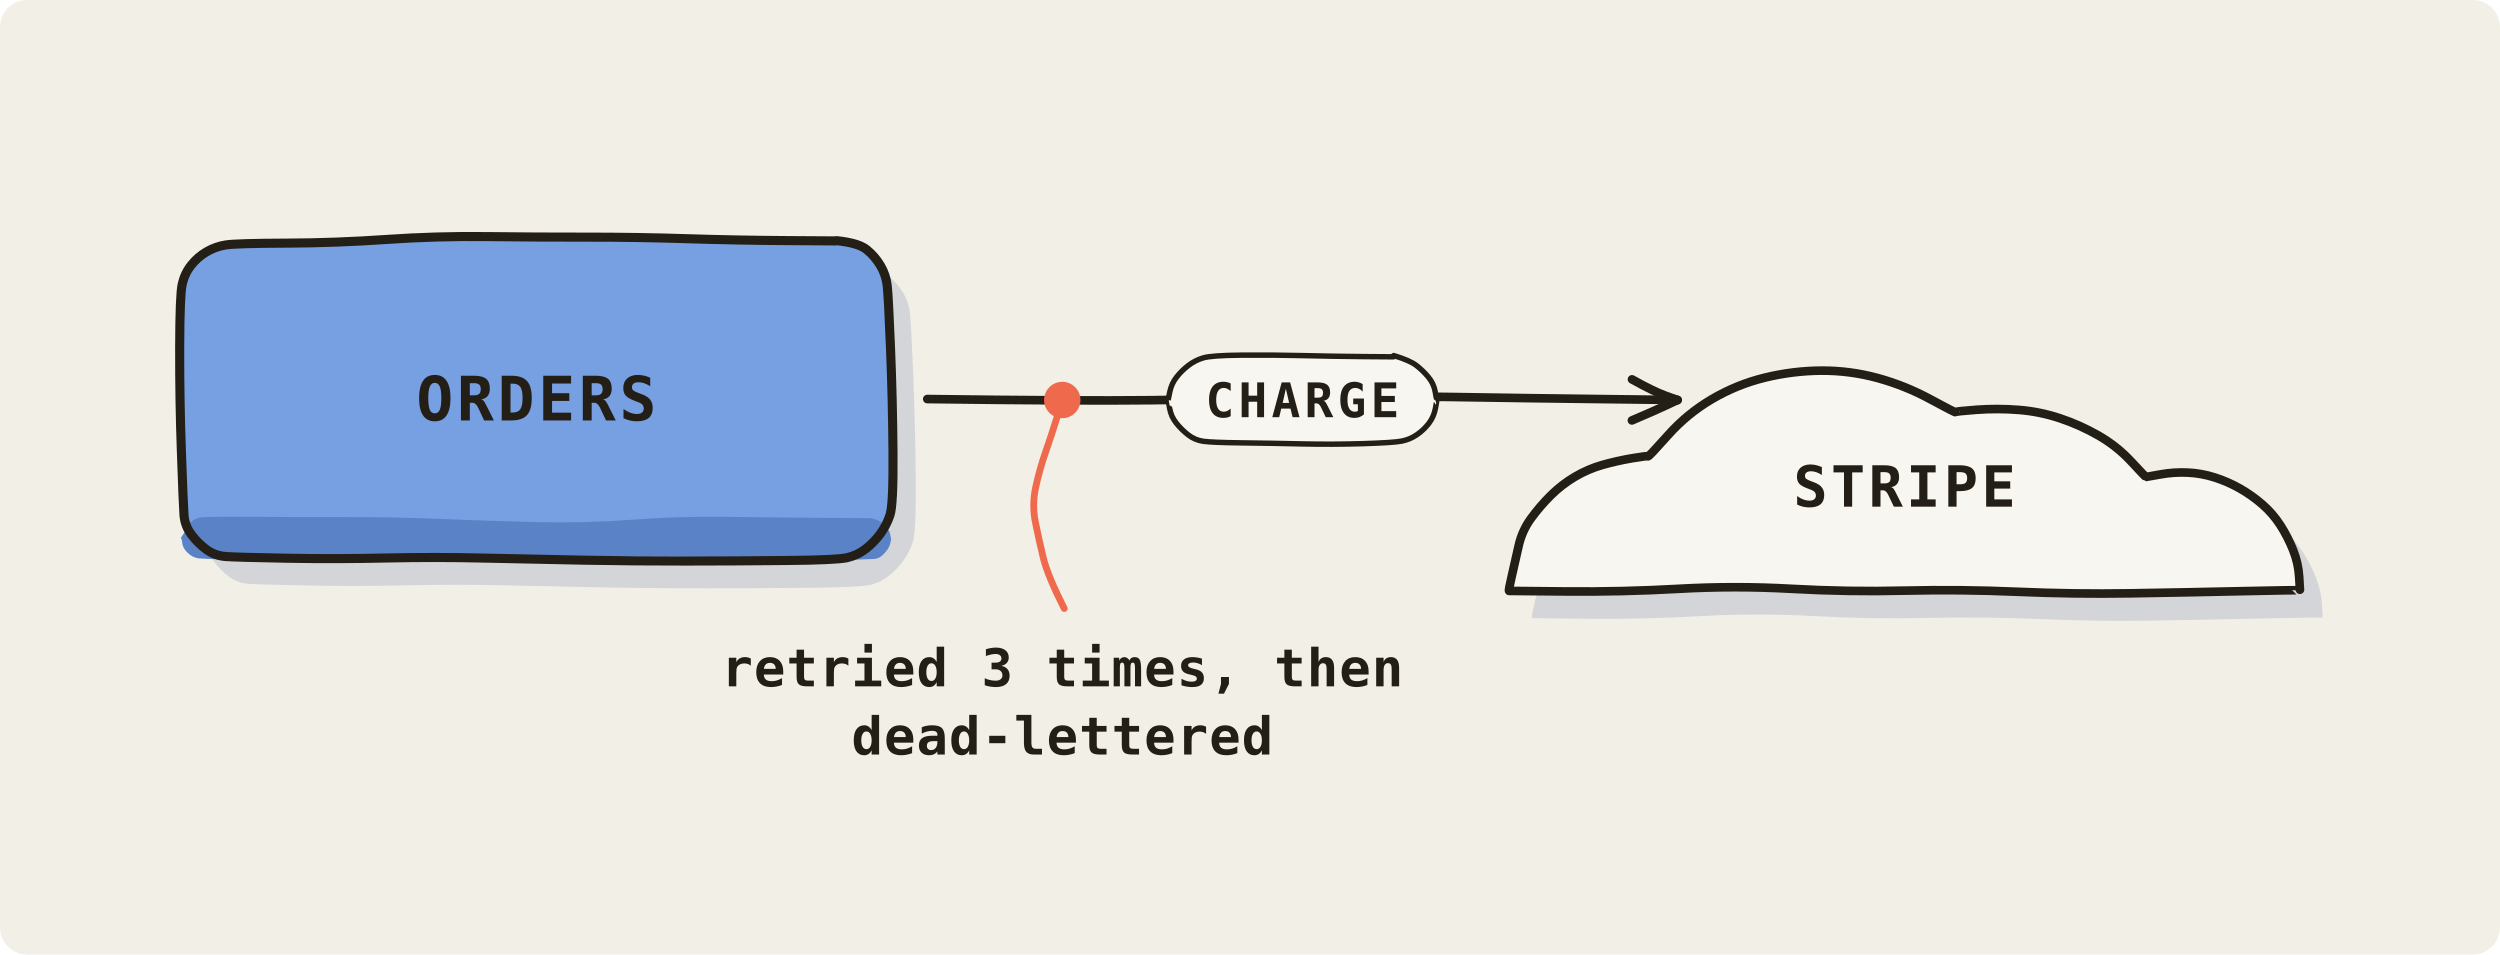
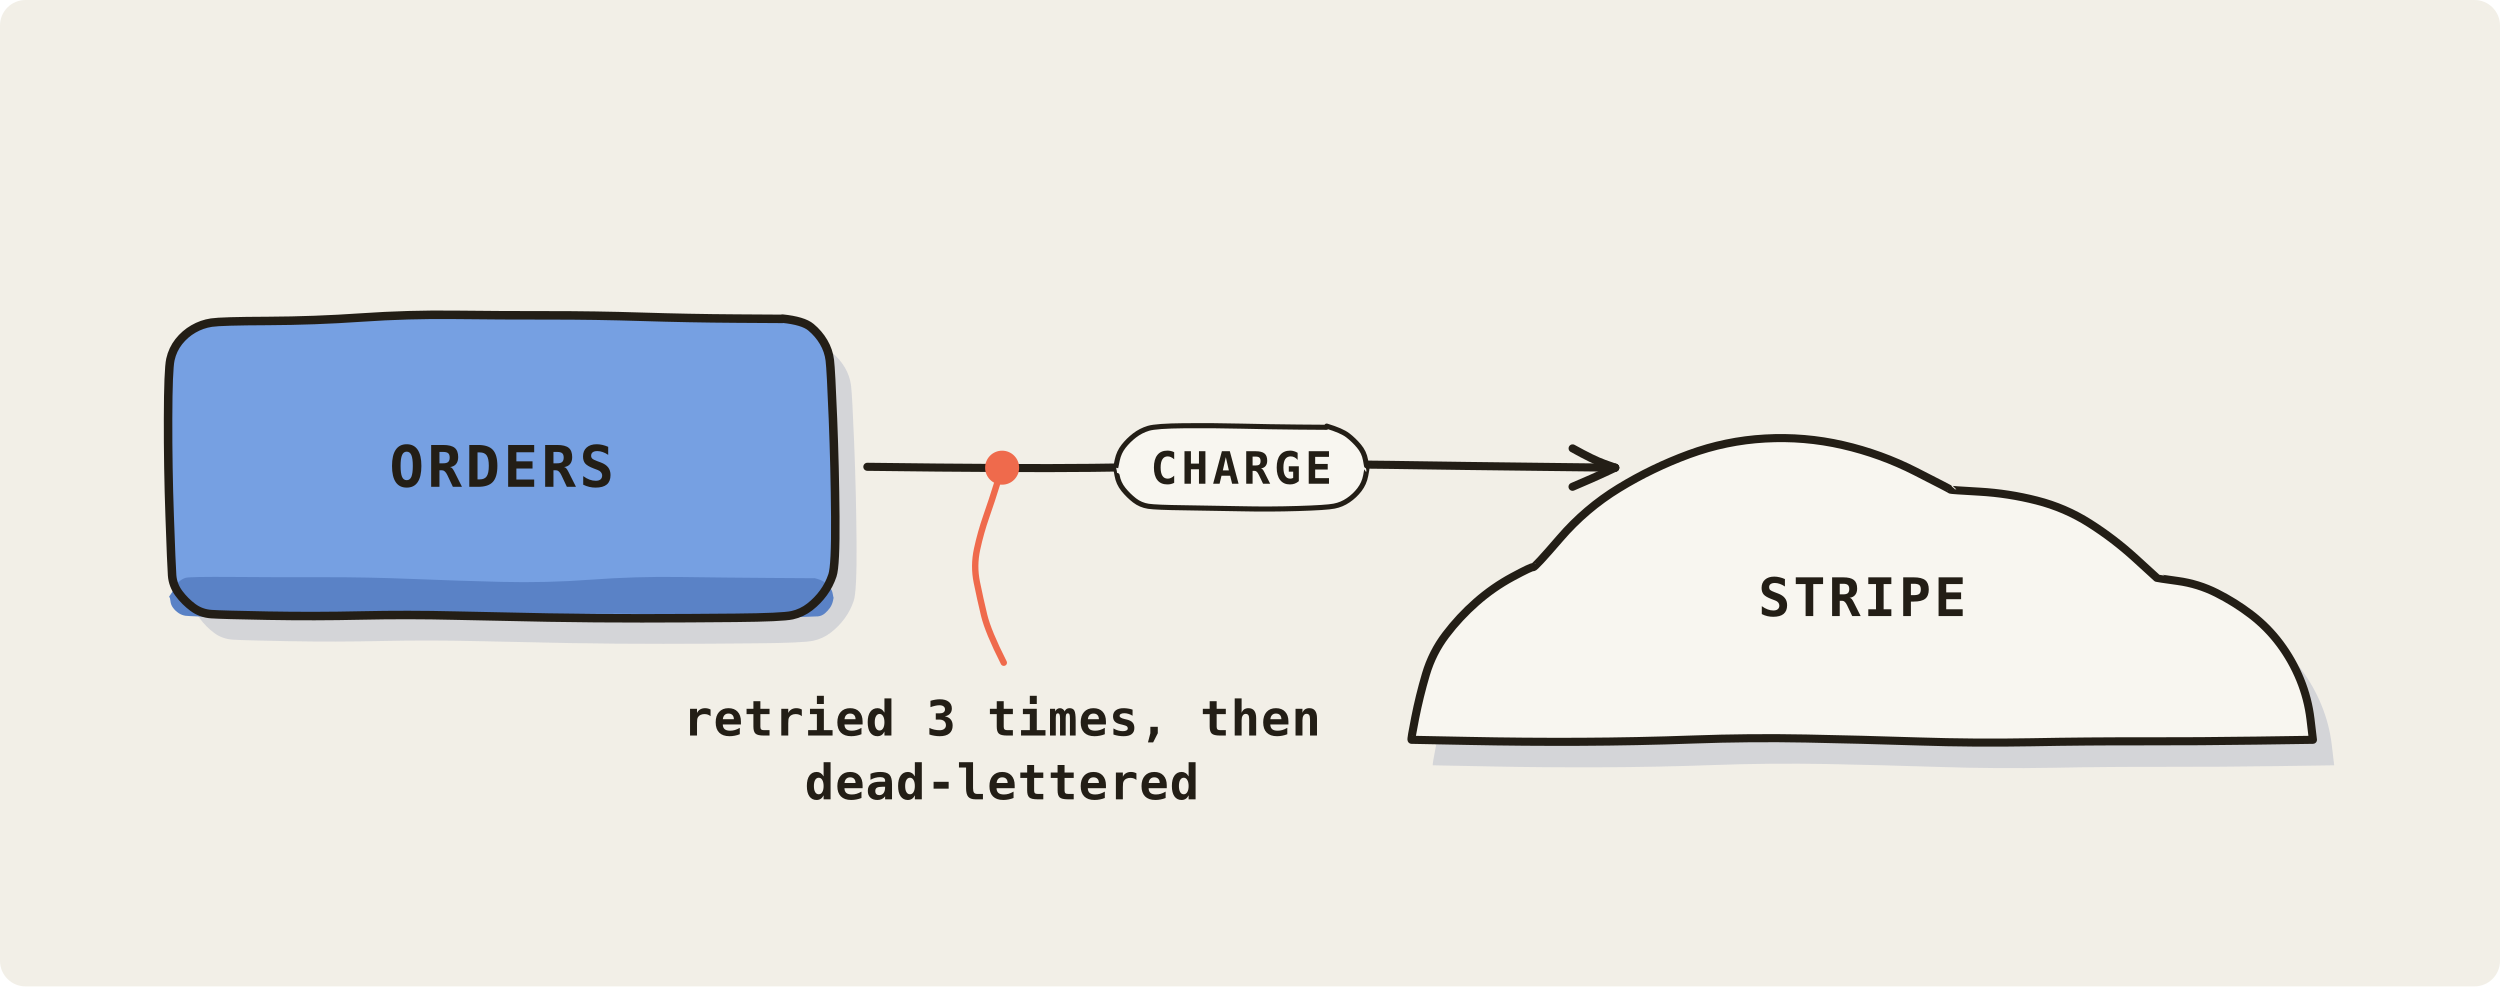
- <svg xmlns="http://www.w3.org/2000/svg" viewBox="0 0 550 210" width="550" height="210" font-family="ui-monospace, 'SF Mono', Menlo, Consolas, monospace">
-   <rect x="0" y="0" width="550" height="210" fill="#f2efe7" rx="6" />
+ <svg xmlns="http://www.w3.org/2000/svg" viewBox="0 0 588 232" width="588" height="232" font-family="ui-monospace, 'SF Mono', Menlo, Consolas, monospace">
+   <rect x="0" y="0" width="588" height="232" fill="#f2efe7" rx="6" />
  <g transform="translate(-38.00 -38.00) scale(1)">
    <g transform="translate(14 14)">
      <g class="edge" data-edge="orders&gt;stripe" opacity="1">
-         <path class="s" d="M228 111.79Q261.01 112.23 277.52 112.04Q294.02 111.84 310.53 111.45Q327.04 111.06 343.54 111.34Q360.05 111.61 376.55 111.8L393.06 112" fill="none" stroke="#231e16" stroke-width="1.9" stroke-linejoin="round" stroke-linecap="round" />
-         <path class="s" d="M383.04 107.46Q387.86 110.15 390.46 111.07L393.06 112" fill="none" stroke="#231e16" stroke-width="1.9" stroke-linejoin="round" stroke-linecap="round" />
-         <path class="s" d="M383.02 116.49Q388.08 114.34 390.57 113.17L393.06 112" fill="none" stroke="#231e16" stroke-width="1.9" stroke-linejoin="round" stroke-linecap="round" />
+         <path class="s" d="M228 133.79Q263.18 134.23 280.77 134.04Q298.36 133.84 315.95 133.45Q333.54 133.06 351.13 133.34Q368.72 133.61 386.31 133.8L403.9 134" fill="none" stroke="#231e16" stroke-width="1.9" stroke-linejoin="round" stroke-linecap="round" />
+         <path class="s" d="M393.88 129.46Q398.71 132.15 401.3 133.07L403.9 134" fill="none" stroke="#231e16" stroke-width="1.9" stroke-linejoin="round" stroke-linecap="round" />
+         <path class="s" d="M393.86 138.49Q398.92 136.34 401.41 135.17L403.9 134" fill="none" stroke="#231e16" stroke-width="1.9" stroke-linejoin="round" stroke-linecap="round" />
        <g class="tag">
-           <path class="f" d="M330.62 102.22Q334.15 103.29 335.57 104.38Q336.99 105.47 338.2 106.91Q339.42 108.35 339.74 110.17Q340.06 112 340.1 112.01Q340.14 112.02 339.79 113.86Q339.44 115.71 338.33 117.16Q337.21 118.62 335.69 119.65Q334.18 120.69 332.37 121.04Q330.56 121.4 323.88 121.6Q317.21 121.81 310.53 121.66Q303.85 121.51 297.19 121.43Q290.53 121.35 288.69 121.08Q286.85 120.8 285.42 119.69Q283.99 118.58 282.81 117.12Q281.63 115.65 281.32 113.83Q281 112 280.99 112Q280.99 112 281.36 110.19Q281.74 108.38 282.85 106.96Q283.96 105.55 285.42 104.42Q286.88 103.29 288.69 102.74Q290.5 102.19 297.18 102.13Q303.85 102.07 310.53 102.23Q317.21 102.39 323.88 102.45L330.56 102.5Z" fill="#f8f6f0" />
-           <path class="s" d="M330.62 102.22Q334.15 103.29 335.57 104.38Q336.99 105.47 338.2 106.91Q339.42 108.35 339.74 110.17Q340.06 112 340.1 112.01Q340.14 112.02 339.79 113.86Q339.44 115.71 338.33 117.16Q337.21 118.62 335.69 119.65Q334.18 120.69 332.37 121.04Q330.56 121.4 323.88 121.6Q317.21 121.81 310.53 121.66Q303.85 121.51 297.19 121.43Q290.53 121.35 288.69 121.08Q286.85 120.8 285.42 119.69Q283.99 118.58 282.81 117.12Q281.63 115.65 281.32 113.83Q281 112 280.99 112Q280.99 112 281.36 110.19Q281.74 108.38 282.85 106.96Q283.96 105.55 285.42 104.42Q286.88 103.29 288.69 102.74Q290.5 102.19 297.18 102.13Q303.85 102.07 310.53 102.23Q317.21 102.39 323.88 102.45L330.56 102.5Z" fill="none" stroke="#231e16" stroke-width="1.2" stroke-linejoin="round" stroke-linecap="round" />
-           <text class="t" x="310.53" y="115.78" fill="#231e16" font-size="10.5" font-weight="700" text-anchor="middle" letter-spacing="0.09em">CHARGE</text>
+           <path class="f" d="M336.04 124.22Q339.57 125.29 340.99 126.38Q342.41 127.47 343.62 128.91Q344.84 130.35 345.16 132.17Q345.48 134 345.52 134.01Q345.56 134.02 345.21 135.86Q344.86 137.71 343.75 139.16Q342.63 140.62 341.11 141.65Q339.6 142.69 337.79 143.04Q335.98 143.4 329.3 143.6Q322.63 143.81 315.95 143.66Q309.27 143.51 302.61 143.43Q295.95 143.35 294.11 143.08Q292.27 142.8 290.84 141.69Q289.41 140.58 288.23 139.12Q287.05 137.65 286.74 135.83Q286.42 134 286.41 134Q286.41 134 286.78 132.19Q287.16 130.38 288.27 128.96Q289.38 127.55 290.84 126.42Q292.3 125.29 294.11 124.74Q295.92 124.19 302.6 124.13Q309.27 124.07 315.95 124.23Q322.63 124.39 329.3 124.45L335.98 124.5Z" fill="#f8f6f0" />
+           <path class="s" d="M336.04 124.22Q339.57 125.29 340.99 126.38Q342.41 127.47 343.62 128.91Q344.84 130.35 345.16 132.17Q345.48 134 345.52 134.01Q345.56 134.02 345.21 135.86Q344.86 137.71 343.75 139.16Q342.63 140.62 341.11 141.65Q339.6 142.69 337.79 143.04Q335.98 143.4 329.3 143.6Q322.63 143.81 315.95 143.66Q309.27 143.51 302.61 143.43Q295.95 143.35 294.11 143.08Q292.27 142.8 290.84 141.69Q289.41 140.58 288.23 139.12Q287.05 137.65 286.74 135.83Q286.42 134 286.41 134Q286.41 134 286.78 132.19Q287.16 130.38 288.27 128.96Q289.38 127.55 290.84 126.42Q292.3 125.29 294.11 124.74Q295.92 124.19 302.6 124.13Q309.27 124.07 315.95 124.23Q322.63 124.39 329.3 124.45L335.98 124.5Z" fill="none" stroke="#231e16" stroke-width="1.2" stroke-linejoin="round" stroke-linecap="round" />
+           <text class="t" x="315.95" y="137.78" fill="#231e16" font-size="10.5" font-weight="700" text-anchor="middle" letter-spacing="0.09em">CHARGE</text>
        </g>
      </g>
      <g class="node" data-node="orders" opacity="1">
        <g class="shadow" transform="translate(5 6)">
-           <path class="f" d="M208.01 76.94Q212.91 77.44 214.73 78.96Q216.55 80.47 217.72 82.46Q218.89 84.45 219.17 86.72Q219.45 89 219.91 100.5Q220.37 112 220.46 123.55Q220.55 135.11 219.79 137.33Q219.04 139.56 217.69 141.41Q216.34 143.27 214.48 144.73Q212.61 146.19 210.31 146.7Q208 147.21 197 147.31Q186 147.42 175 147.43Q164 147.44 153 147.25Q142 147.05 131 146.79Q120 146.52 109 146.76Q98 147.01 87.04 146.81Q76.08 146.61 73.68 146.44Q71.28 146.27 69.39 144.88Q67.51 143.49 66.08 141.57Q64.65 139.64 64.48 137.32Q64.31 135 63.91 123.5Q63.5 112 63.53 100.46Q63.56 88.91 64.08 86.55Q64.6 84.2 66.05 82.35Q67.51 80.51 69.49 79.37Q71.47 78.22 73.73 77.88Q76 77.53 87 77.49Q98 77.44 109 76.68Q120 75.92 131 76.05Q142 76.18 153 76.17Q164 76.16 175 76.51Q186 76.86 197 76.93L208 77Z" fill="#41538f" opacity="0.17" />
+           <path class="f" d="M208.01 98.94Q212.91 99.44 214.73 100.96Q216.55 102.47 217.72 104.46Q218.89 106.45 219.17 108.72Q219.45 111 219.91 122.5Q220.37 134 220.46 145.55Q220.55 157.11 219.79 159.33Q219.04 161.56 217.69 163.41Q216.34 165.27 214.48 166.73Q212.61 168.19 210.31 168.7Q208 169.21 197 169.31Q186 169.42 175 169.43Q164 169.44 153 169.25Q142 169.05 131 168.79Q120 168.52 109 168.76Q98 169.01 87.04 168.81Q76.08 168.61 73.68 168.44Q71.28 168.27 69.39 166.88Q67.51 165.49 66.08 163.57Q64.65 161.64 64.48 159.32Q64.31 157 63.91 145.5Q63.5 134 63.53 122.46Q63.56 110.91 64.08 108.55Q64.6 106.2 66.05 104.35Q67.51 102.51 69.49 101.37Q71.47 100.22 73.73 99.88Q76 99.53 87 99.49Q98 99.44 109 98.68Q120 97.92 131 98.05Q142 98.18 153 98.17Q164 98.16 175 98.51Q186 98.86 197 98.93L208 99Z" fill="#41538f" opacity="0.17" />
        </g>
-         <path class="f" d="M208.01 76.94Q212.91 77.44 214.73 78.96Q216.55 80.47 217.72 82.46Q218.89 84.45 219.17 86.72Q219.45 89 219.91 100.5Q220.37 112 220.46 123.55Q220.55 135.11 219.79 137.33Q219.04 139.56 217.69 141.41Q216.34 143.27 214.48 144.73Q212.61 146.19 210.31 146.7Q208 147.21 197 147.31Q186 147.42 175 147.43Q164 147.44 153 147.25Q142 147.05 131 146.79Q120 146.52 109 146.76Q98 147.01 87.04 146.81Q76.08 146.61 73.68 146.44Q71.28 146.27 69.39 144.88Q67.51 143.49 66.08 141.57Q64.65 139.64 64.48 137.32Q64.31 135 63.91 123.5Q63.5 112 63.53 100.46Q63.56 88.91 64.08 86.55Q64.6 84.2 66.05 82.35Q67.51 80.51 69.49 79.37Q71.47 78.22 73.73 77.88Q76 77.53 87 77.49Q98 77.44 109 76.68Q120 75.92 131 76.05Q142 76.18 153 76.17Q164 76.16 175 76.51Q186 76.86 197 76.93L208 77Z" fill="#76a0e2" />
-         <path class="f" d="M215.51 137.96Q217.2 138.37 217.86 138.9Q218.51 139.43 219.11 140.1Q219.71 140.77 219.85 141.63Q220 142.5 220.05 142.51Q220.1 142.52 219.9 143.39Q219.7 144.25 219.2 144.97Q218.69 145.69 217.98 146.29Q217.27 146.88 216.38 146.97Q215.5 147.05 205 147.3Q194.5 147.54 184 146.84Q173.5 146.14 163 146.35Q152.5 146.57 142 146.66Q131.5 146.74 121 146.85Q110.5 146.96 100 147.26Q89.5 147.56 79 147.26Q68.51 146.96 67.63 146.83Q66.75 146.69 66.01 146.2Q65.27 145.71 64.72 144.98Q64.17 144.26 64.09 143.38Q64 142.5 63.82 142.46Q63.64 142.43 64.18 141.73Q64.71 141.03 65.06 140.24Q65.41 139.45 66.08 138.83Q66.75 138.2 67.63 137.91Q68.5 137.62 79 137.7Q89.5 137.79 100 137.76Q110.5 137.74 121 138.17Q131.5 138.6 142 138.86Q152.5 139.12 163 138.34Q173.5 137.56 184 137.71Q194.5 137.86 205 137.93L215.5 138Z" fill="#5a82c6" />
-         <path class="s" d="M208.01 76.94Q212.91 77.44 214.73 78.96Q216.55 80.47 217.72 82.46Q218.89 84.45 219.17 86.72Q219.45 89 219.91 100.5Q220.37 112 220.46 123.55Q220.55 135.11 219.79 137.33Q219.04 139.56 217.69 141.41Q216.34 143.27 214.48 144.73Q212.61 146.19 210.31 146.7Q208 147.21 197 147.31Q186 147.42 175 147.43Q164 147.44 153 147.25Q142 147.05 131 146.79Q120 146.52 109 146.76Q98 147.01 87.04 146.81Q76.08 146.61 73.68 146.44Q71.28 146.27 69.39 144.88Q67.51 143.49 66.08 141.57Q64.65 139.64 64.48 137.32Q64.31 135 63.91 123.5Q63.5 112 63.53 100.46Q63.56 88.91 64.08 86.55Q64.6 84.2 66.05 82.35Q67.51 80.51 69.49 79.37Q71.47 78.22 73.73 77.88Q76 77.53 87 77.49Q98 77.44 109 76.68Q120 75.92 131 76.05Q142 76.18 153 76.17Q164 76.16 175 76.51Q186 76.86 197 76.93L208 77Z" fill="none" stroke="#231e16" stroke-width="2" stroke-linejoin="round" stroke-linecap="round" />
-         <text class="t" x="142" y="116.5" fill="#231e16" font-size="13.5" font-weight="700" text-anchor="middle" letter-spacing="0.06em">ORDERS</text>
+         <path class="f" d="M208.01 98.94Q212.91 99.44 214.73 100.96Q216.55 102.47 217.72 104.46Q218.89 106.45 219.17 108.72Q219.45 111 219.91 122.5Q220.37 134 220.46 145.55Q220.55 157.11 219.79 159.33Q219.04 161.56 217.69 163.41Q216.34 165.27 214.48 166.73Q212.61 168.19 210.31 168.7Q208 169.21 197 169.31Q186 169.42 175 169.43Q164 169.44 153 169.25Q142 169.05 131 168.79Q120 168.52 109 168.76Q98 169.01 87.04 168.81Q76.08 168.61 73.68 168.44Q71.28 168.27 69.39 166.88Q67.51 165.49 66.08 163.57Q64.65 161.64 64.48 159.32Q64.31 157 63.91 145.5Q63.5 134 63.53 122.46Q63.56 110.91 64.08 108.55Q64.6 106.2 66.05 104.35Q67.51 102.51 69.49 101.37Q71.47 100.22 73.73 99.88Q76 99.53 87 99.49Q98 99.44 109 98.68Q120 97.92 131 98.05Q142 98.18 153 98.17Q164 98.16 175 98.51Q186 98.86 197 98.93L208 99Z" fill="#76a0e2" />
+         <path class="f" d="M215.51 159.96Q217.2 160.37 217.86 160.9Q218.51 161.43 219.11 162.1Q219.71 162.77 219.85 163.63Q220 164.5 220.05 164.51Q220.1 164.52 219.9 165.39Q219.7 166.25 219.2 166.97Q218.69 167.69 217.98 168.29Q217.27 168.88 216.38 168.97Q215.5 169.05 205 169.3Q194.5 169.54 184 168.84Q173.5 168.14 163 168.35Q152.5 168.57 142 168.66Q131.5 168.74 121 168.85Q110.5 168.96 100 169.26Q89.5 169.56 79 169.26Q68.51 168.96 67.63 168.83Q66.75 168.69 66.01 168.2Q65.27 167.71 64.72 166.98Q64.17 166.26 64.09 165.38Q64 164.5 63.82 164.46Q63.64 164.43 64.18 163.73Q64.71 163.03 65.06 162.24Q65.41 161.45 66.08 160.83Q66.75 160.2 67.63 159.91Q68.5 159.62 79 159.7Q89.5 159.79 100 159.76Q110.5 159.74 121 160.17Q131.5 160.6 142 160.86Q152.5 161.12 163 160.34Q173.5 159.56 184 159.71Q194.5 159.86 205 159.93L215.5 160Z" fill="#5a82c6" />
+         <path class="s" d="M208.01 98.94Q212.91 99.44 214.73 100.96Q216.55 102.47 217.72 104.46Q218.89 106.45 219.17 108.72Q219.45 111 219.91 122.5Q220.37 134 220.46 145.55Q220.55 157.11 219.79 159.33Q219.04 161.56 217.69 163.41Q216.34 165.27 214.48 166.73Q212.61 168.19 210.31 168.7Q208 169.21 197 169.31Q186 169.42 175 169.43Q164 169.44 153 169.25Q142 169.05 131 168.79Q120 168.52 109 168.76Q98 169.01 87.04 168.81Q76.08 168.61 73.68 168.44Q71.28 168.27 69.39 166.88Q67.51 165.49 66.08 163.57Q64.65 161.64 64.48 159.32Q64.31 157 63.91 145.5Q63.5 134 63.53 122.46Q63.56 110.91 64.08 108.55Q64.6 106.2 66.05 104.35Q67.51 102.51 69.49 101.37Q71.47 100.22 73.73 99.88Q76 99.53 87 99.49Q98 99.44 109 98.68Q120 97.92 131 98.05Q142 98.18 153 98.17Q164 98.16 175 98.51Q186 98.86 197 98.93L208 99Z" fill="none" stroke="#231e16" stroke-width="2" stroke-linejoin="round" stroke-linecap="round" />
+         <text class="t" x="142" y="138.5" fill="#231e16" font-size="13.5" font-weight="700" text-anchor="middle" letter-spacing="0.06em">ORDERS</text>
      </g>
      <g class="node" data-node="stripe" opacity="1">
        <g class="shadow" transform="translate(5 6)">
-           <path class="f" d="M356 154Q355.83 153.98 356.59 150.74Q357.35 147.49 358.09 144.14Q358.83 140.79 360.81 138.07Q362.8 135.35 365.18 132.98Q367.57 130.61 370.46 128.9Q373.34 127.19 376.54 126.28Q379.74 125.38 383.09 124.81Q386.44 124.25 386.57 124.39Q386.7 124.53 390.93 119.78Q395.16 115.02 400.64 111.8Q406.13 108.58 412.27 107.08Q418.4 105.58 424.71 105.54Q431.03 105.51 437.09 107.17Q443.15 108.83 448.69 111.84Q454.24 114.84 454.21 114.67Q454.19 114.49 458.83 114.15Q463.48 113.81 468.12 114.18Q472.77 114.54 477.19 116.02Q481.61 117.49 485.69 119.83Q489.76 122.18 492.88 125.55Q496 128.93 496.12 128.93Q496.23 128.92 499.23 128.38Q502.23 127.83 505.28 127.97Q508.34 128.11 511.23 129.04Q514.13 129.96 516.78 131.47Q519.42 132.97 521.74 134.99Q524.06 137.01 525.71 139.59Q527.36 142.18 528.5 145.04Q529.64 147.91 529.82 150.96Q530 154 530 153.88Q530 153.77 517.57 154.05Q505.14 154.33 492.71 154.53Q480.29 154.73 467.86 154.19Q455.43 153.65 443 153.94Q430.57 154.24 418.14 153.54Q405.71 152.84 393.29 153.54Q380.86 154.24 368.43 154.12L356 154" fill="#41538f" opacity="0.17" />
+           <path class="f" d="M356 198Q355.83 197.98 356.85 192.85Q357.86 187.73 359.37 182.61Q360.88 177.5 364.07 173.3Q367.25 169.11 371.21 165.63Q375.17 162.15 379.74 159.69Q384.31 157.23 384.61 157.4Q384.91 157.57 390.92 150.59Q396.93 143.61 404.74 138.83Q412.55 134.05 421.24 130.85Q429.93 127.65 439.17 127.14Q448.42 126.62 457.4 128.68Q466.39 130.74 474.57 134.91Q482.76 139.08 482.78 139.17Q482.79 139.26 489.59 139.64Q496.39 140.03 503.05 141.73Q509.71 143.42 515.46 147.07Q521.2 150.71 526.21 155.28Q531.21 159.84 531.28 159.91Q531.35 159.97 536.18 160.64Q541.02 161.3 545.33 163.47Q549.65 165.64 553.51 168.59Q557.37 171.55 560.27 175.45Q563.17 179.35 565.01 183.85Q566.86 188.36 567.43 193.18Q568 198 568 198Q568 198 554.75 198.19Q541.5 198.38 528.25 198.36Q515 198.33 501.75 198.58Q488.5 198.82 475.25 198.39Q462 197.96 448.75 197.7Q435.5 197.45 422.25 197.93Q409 198.41 395.75 198.47Q382.5 198.53 369.25 198.26L356 198" fill="#41538f" opacity="0.17" />
        </g>
-         <path class="f" d="M356 154Q355.83 153.98 356.59 150.74Q357.35 147.49 358.09 144.14Q358.83 140.79 360.81 138.07Q362.8 135.35 365.18 132.98Q367.57 130.61 370.46 128.9Q373.34 127.19 376.54 126.28Q379.74 125.38 383.09 124.81Q386.44 124.25 386.57 124.39Q386.7 124.53 390.93 119.78Q395.16 115.02 400.64 111.8Q406.13 108.58 412.27 107.08Q418.4 105.58 424.71 105.54Q431.03 105.51 437.09 107.17Q443.15 108.83 448.69 111.84Q454.24 114.84 454.21 114.67Q454.19 114.49 458.83 114.15Q463.48 113.81 468.12 114.18Q472.77 114.54 477.19 116.02Q481.61 117.49 485.69 119.83Q489.76 122.18 492.88 125.55Q496 128.93 496.12 128.93Q496.23 128.92 499.23 128.38Q502.23 127.83 505.28 127.97Q508.34 128.11 511.23 129.04Q514.13 129.96 516.78 131.47Q519.42 132.97 521.74 134.99Q524.06 137.01 525.71 139.59Q527.36 142.18 528.5 145.04Q529.64 147.91 529.82 150.96Q530 154 530 153.88Q530 153.77 517.57 154.05Q505.14 154.33 492.71 154.53Q480.29 154.73 467.86 154.19Q455.43 153.65 443 153.94Q430.57 154.24 418.14 153.54Q405.71 152.84 393.29 153.54Q380.86 154.24 368.43 154.12L356 154" fill="#f8f6f0" />
-         <path class="s" d="M356 154Q355.83 153.98 356.59 150.74Q357.35 147.49 358.09 144.14Q358.83 140.79 360.81 138.07Q362.8 135.35 365.18 132.98Q367.57 130.61 370.46 128.9Q373.34 127.19 376.54 126.28Q379.74 125.38 383.09 124.81Q386.44 124.25 386.57 124.39Q386.7 124.53 390.93 119.78Q395.16 115.02 400.64 111.8Q406.13 108.58 412.27 107.08Q418.4 105.58 424.71 105.54Q431.03 105.51 437.09 107.17Q443.15 108.83 448.69 111.84Q454.24 114.84 454.21 114.67Q454.19 114.49 458.83 114.15Q463.48 113.81 468.12 114.18Q472.77 114.54 477.19 116.02Q481.61 117.49 485.69 119.83Q489.76 122.18 492.88 125.55Q496 128.93 496.12 128.93Q496.23 128.92 499.23 128.38Q502.23 127.83 505.28 127.97Q508.34 128.11 511.23 129.04Q514.13 129.96 516.78 131.47Q519.42 132.97 521.74 134.99Q524.06 137.01 525.71 139.59Q527.36 142.18 528.5 145.04Q529.64 147.91 529.82 150.96Q530 154 530 153.88Q530 153.77 517.57 154.05Q505.14 154.33 492.71 154.53Q480.29 154.73 467.86 154.19Q455.43 153.65 443 153.94Q430.57 154.24 418.14 153.54Q405.71 152.84 393.29 153.54Q380.86 154.24 368.43 154.12L356 154" fill="none" stroke="#231e16" stroke-width="1.9" stroke-linejoin="round" stroke-linecap="round" />
-         <text class="t" x="443" y="135.46" fill="#231e16" font-size="12.5" font-weight="700" text-anchor="middle" letter-spacing="0.06em">STRIPE</text>
+         <path class="f" d="M356 198Q355.83 197.98 356.85 192.85Q357.86 187.73 359.37 182.61Q360.88 177.5 364.07 173.3Q367.25 169.11 371.21 165.63Q375.17 162.15 379.74 159.69Q384.31 157.23 384.61 157.4Q384.91 157.57 390.92 150.59Q396.93 143.61 404.74 138.83Q412.55 134.05 421.24 130.85Q429.93 127.65 439.17 127.14Q448.42 126.62 457.4 128.68Q466.39 130.74 474.57 134.91Q482.76 139.08 482.78 139.17Q482.79 139.26 489.59 139.64Q496.39 140.03 503.05 141.73Q509.71 143.42 515.46 147.07Q521.2 150.71 526.21 155.28Q531.21 159.84 531.28 159.91Q531.35 159.97 536.18 160.64Q541.02 161.3 545.33 163.47Q549.65 165.64 553.51 168.59Q557.37 171.55 560.27 175.45Q563.17 179.35 565.01 183.85Q566.86 188.36 567.43 193.18Q568 198 568 198Q568 198 554.75 198.19Q541.5 198.38 528.25 198.36Q515 198.33 501.75 198.58Q488.5 198.82 475.25 198.39Q462 197.96 448.75 197.7Q435.5 197.45 422.25 197.93Q409 198.41 395.75 198.47Q382.5 198.53 369.25 198.26L356 198" fill="#f8f6f0" />
+         <path class="s" d="M356 198Q355.83 197.98 356.85 192.85Q357.86 187.73 359.37 182.61Q360.88 177.5 364.07 173.3Q367.25 169.11 371.21 165.63Q375.17 162.15 379.74 159.69Q384.31 157.23 384.61 157.4Q384.91 157.57 390.92 150.59Q396.93 143.61 404.74 138.83Q412.55 134.05 421.24 130.85Q429.93 127.65 439.17 127.14Q448.42 126.62 457.4 128.68Q466.39 130.74 474.57 134.91Q482.76 139.08 482.78 139.17Q482.79 139.26 489.59 139.64Q496.39 140.03 503.05 141.73Q509.71 143.42 515.46 147.07Q521.2 150.71 526.21 155.28Q531.21 159.84 531.28 159.91Q531.35 159.97 536.18 160.64Q541.02 161.3 545.33 163.47Q549.65 165.64 553.51 168.59Q557.37 171.55 560.27 175.45Q563.17 179.35 565.01 183.85Q566.86 188.36 567.43 193.18Q568 198 568 198Q568 198 554.75 198.19Q541.5 198.38 528.25 198.36Q515 198.33 501.75 198.58Q488.5 198.82 475.25 198.39Q462 197.96 448.75 197.7Q435.5 197.45 422.25 197.93Q409 198.41 395.75 198.47Q382.5 198.53 369.25 198.26L356 198" fill="none" stroke="#231e16" stroke-width="1.9" stroke-linejoin="round" stroke-linecap="round" />
+         <text class="t" x="462" y="168.9" fill="#231e16" font-size="12.5" font-weight="700" text-anchor="middle" letter-spacing="0.06em">STRIPE</text>
      </g>
      <g data-callout="retry" opacity="1">
-         <path class="s" d="M258.13 157.87Q254.47 150.61 253.52 146.71Q252.58 142.81 251.8 138.95Q251.01 135.09 251.86 131.16Q252.71 127.23 254.03 123.45Q255.36 119.66 256.53 115.83L257.71 112" fill="none" stroke="#ef6a4c" stroke-width="1.5" stroke-linejoin="round" stroke-linecap="round" />
-         <path class="f" d="M253.7 112.0 a4 4 0 1 0 8 0 a4 4 0 1 0 -8 0z" fill="#ef6a4c" />
-         <text class="t" x="257.71" y="175" fill="#231e16" font-size="11.5" font-weight="600" text-anchor="middle" letter-spacing="0.02em">retried 3 times, then</text>
-         <text class="t" x="257.71" y="190" fill="#231e16" font-size="11.5" font-weight="600" text-anchor="middle" letter-spacing="0.02em">dead-lettered</text>
+         <path class="s" d="M260.09 179.87Q256.42 172.61 255.47 168.71Q254.53 164.81 253.75 160.95Q252.96 157.09 253.81 153.16Q254.66 149.23 255.98 145.45Q257.31 141.66 258.49 137.83L259.66 134" fill="none" stroke="#ef6a4c" stroke-width="1.5" stroke-linejoin="round" stroke-linecap="round" />
+         <path class="f" d="M255.7 134.0 a4 4 0 1 0 8 0 a4 4 0 1 0 -8 0z" fill="#ef6a4c" />
+         <text class="t" x="259.66" y="197" fill="#231e16" font-size="11.5" font-weight="600" text-anchor="middle" letter-spacing="0.02em">retried 3 times, then</text>
+         <text class="t" x="259.66" y="212" fill="#231e16" font-size="11.5" font-weight="600" text-anchor="middle" letter-spacing="0.02em">dead-lettered</text>
      </g>
    </g>
  </g>
</svg>
